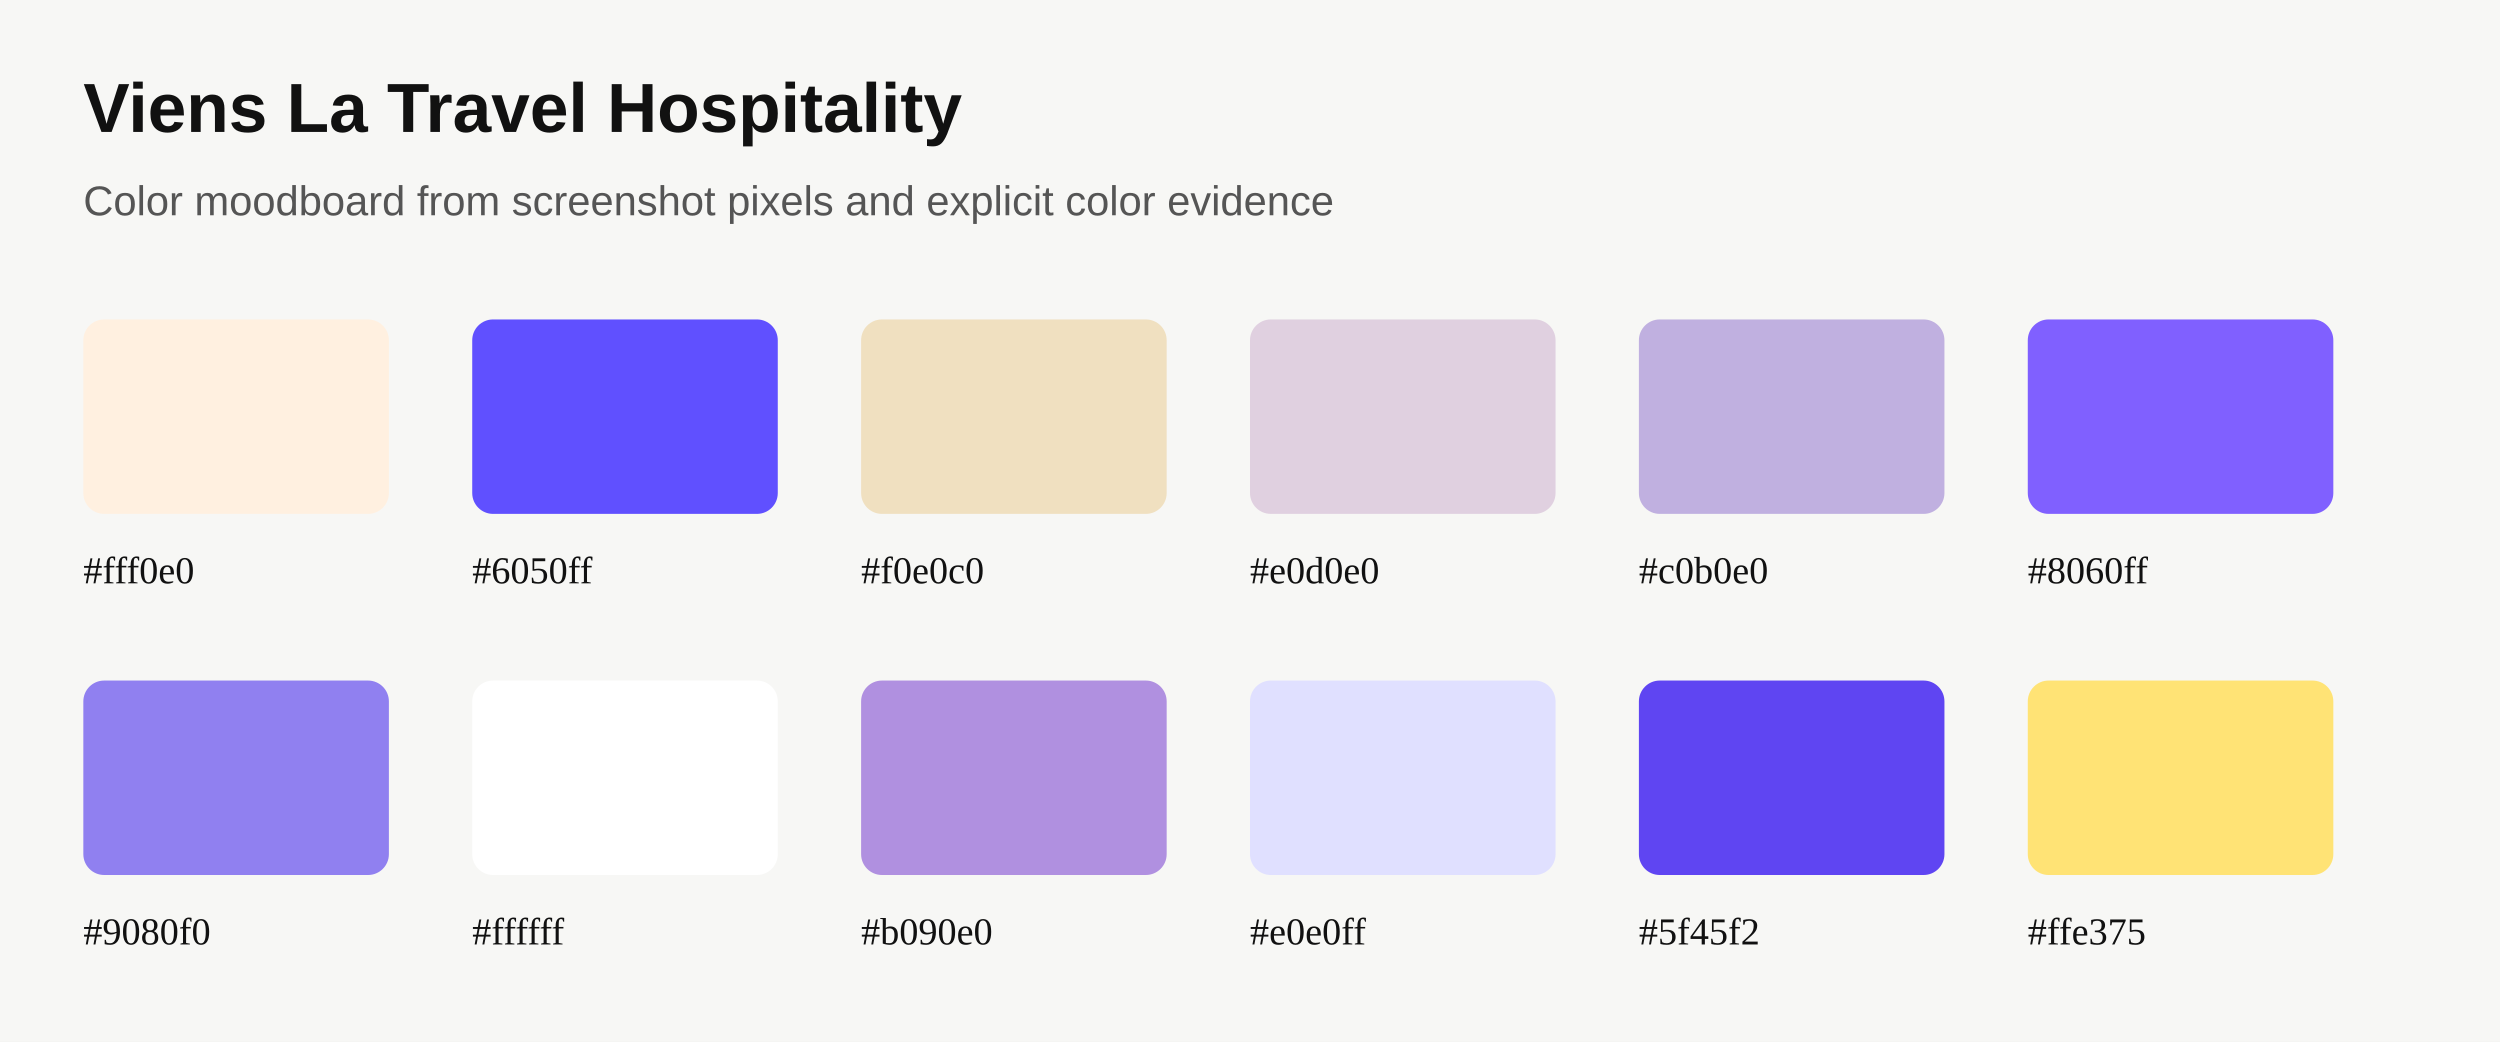
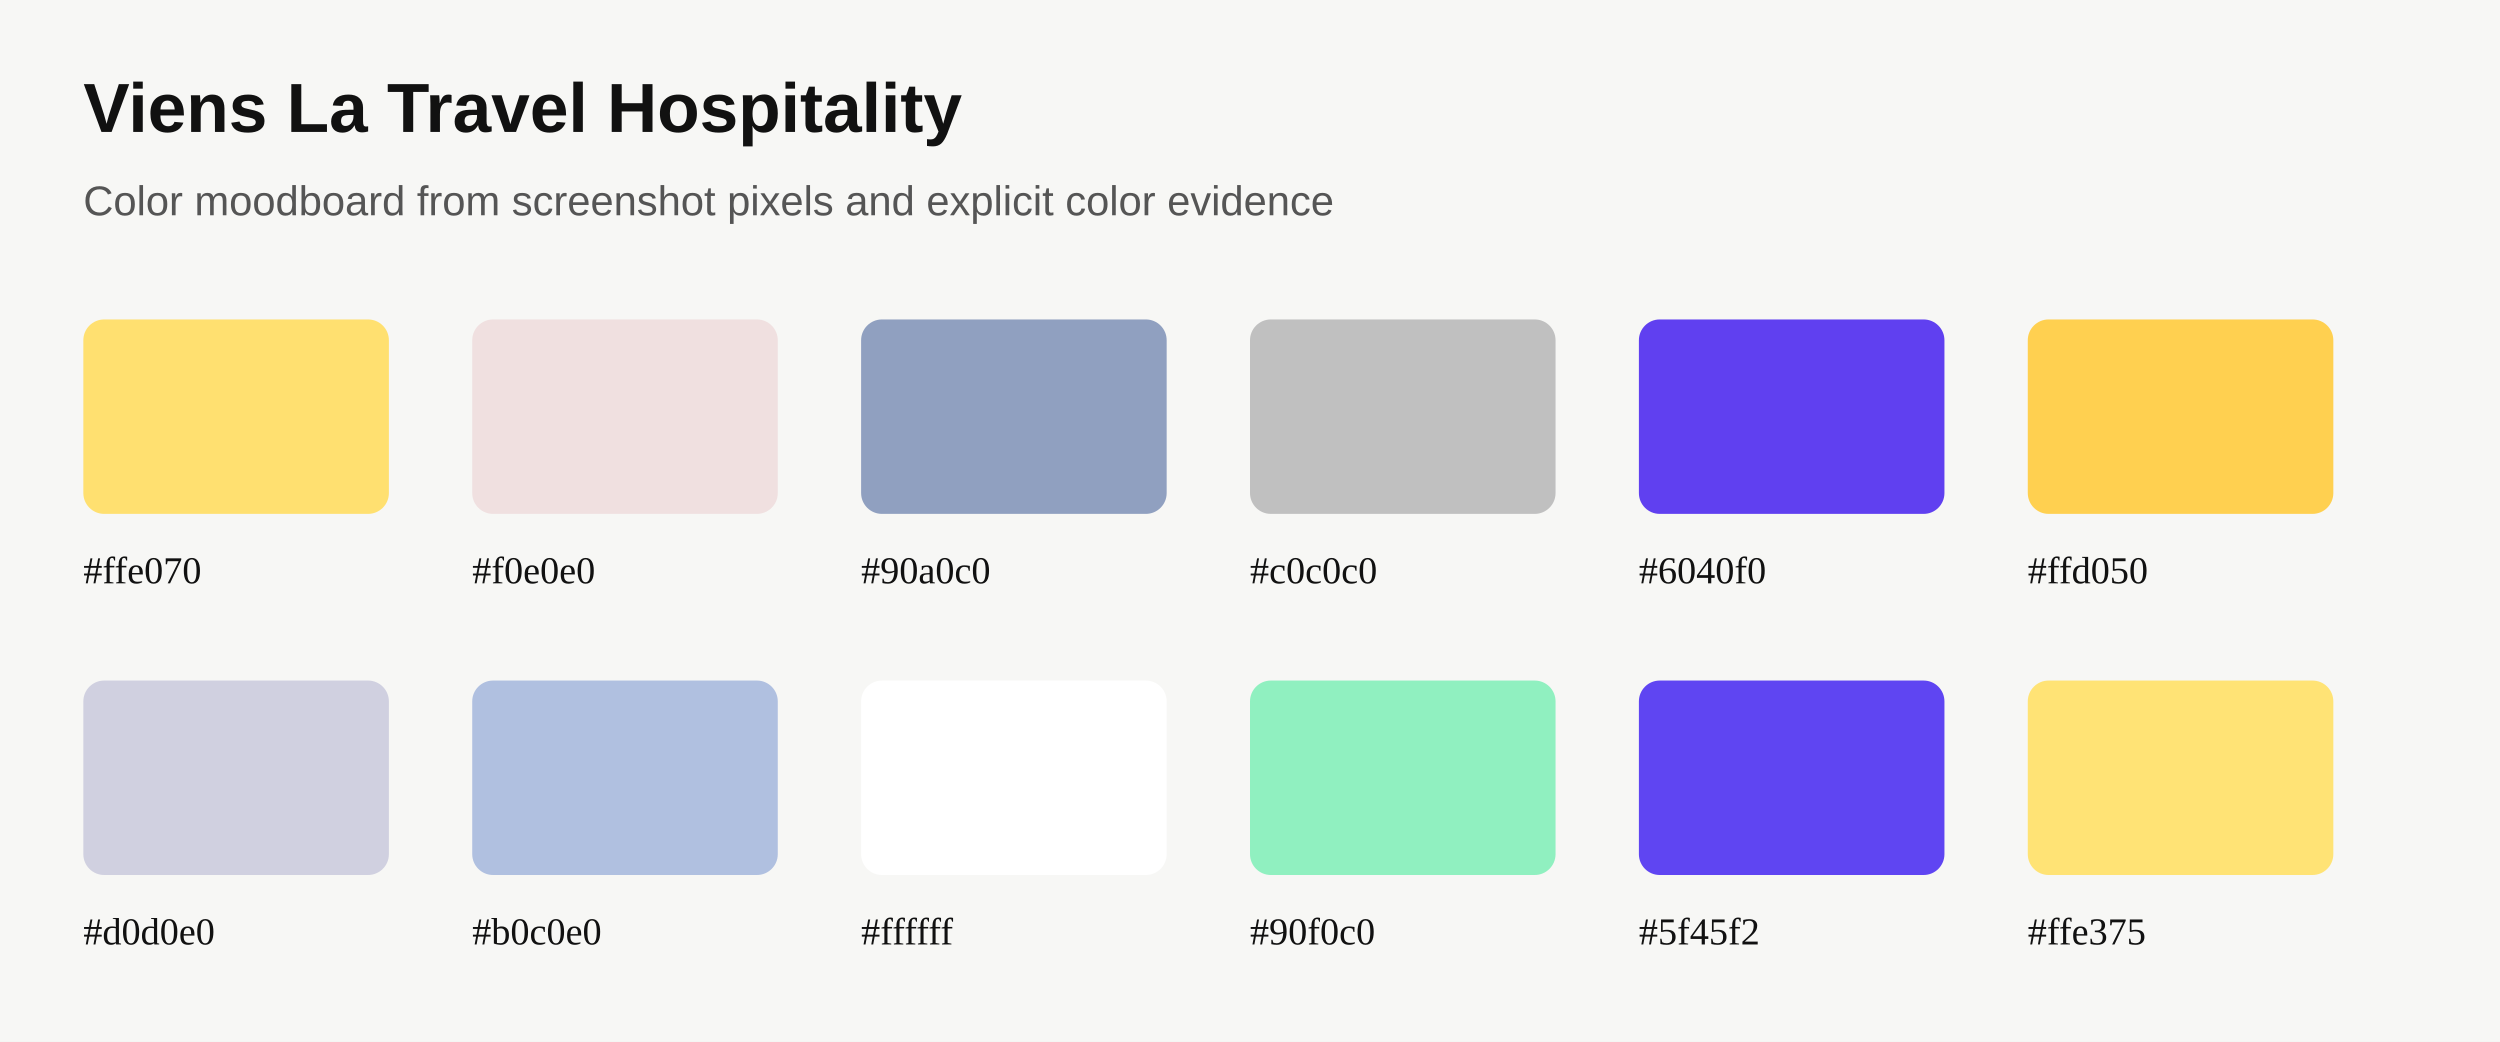
<svg xmlns="http://www.w3.org/2000/svg" width="720" height="300" viewBox="0 0 720 300">
  <rect width="720" height="300" fill="#f7f7f5" />
  <text x="24" y="38" font-family="Arial, sans-serif" font-size="20" font-weight="700" fill="#111">Viens La Travel Hospitality</text>
  <text x="24" y="62" font-family="Arial, sans-serif" font-size="12" fill="#555">Color moodboard from screenshot pixels and explicit color evidence</text>
-   <rect x="24" y="92" width="88" height="56" rx="6" fill="#fff0e0" />
-   <text x="24" y="168" font-size="11" fill="#111">#fff0e0</text>
-   <rect x="136" y="92" width="88" height="56" rx="6" fill="#6050ff" />
-   <text x="136" y="168" font-size="11" fill="#111">#6050ff</text>
-   <rect x="248" y="92" width="88" height="56" rx="6" fill="#f0e0c0" />
-   <text x="248" y="168" font-size="11" fill="#111">#f0e0c0</text>
-   <rect x="360" y="92" width="88" height="56" rx="6" fill="#e0d0e0" />
-   <text x="360" y="168" font-size="11" fill="#111">#e0d0e0</text>
-   <rect x="472" y="92" width="88" height="56" rx="6" fill="#c0b0e0" />
-   <text x="472" y="168" font-size="11" fill="#111">#c0b0e0</text>
-   <rect x="584" y="92" width="88" height="56" rx="6" fill="#8060ff" />
-   <text x="584" y="168" font-size="11" fill="#111">#8060ff</text>
-   <rect x="24" y="196" width="88" height="56" rx="6" fill="#9080f0" />
-   <text x="24" y="272" font-size="11" fill="#111">#9080f0</text>
-   <rect x="136" y="196" width="88" height="56" rx="6" fill="#ffffff" />
-   <text x="136" y="272" font-size="11" fill="#111">#ffffff</text>
-   <rect x="248" y="196" width="88" height="56" rx="6" fill="#b090e0" />
-   <text x="248" y="272" font-size="11" fill="#111">#b090e0</text>
-   <rect x="360" y="196" width="88" height="56" rx="6" fill="#e0e0ff" />
-   <text x="360" y="272" font-size="11" fill="#111">#e0e0ff</text>
+   <rect x="24" y="92" width="88" height="56" rx="6" fill="#ffe070" />
+   <text x="24" y="168" font-size="11" fill="#111">#ffe070</text>
+   <rect x="136" y="92" width="88" height="56" rx="6" fill="#f0e0e0" />
+   <text x="136" y="168" font-size="11" fill="#111">#f0e0e0</text>
+   <rect x="248" y="92" width="88" height="56" rx="6" fill="#90a0c0" />
+   <text x="248" y="168" font-size="11" fill="#111">#90a0c0</text>
+   <rect x="360" y="92" width="88" height="56" rx="6" fill="#c0c0c0" />
+   <text x="360" y="168" font-size="11" fill="#111">#c0c0c0</text>
+   <rect x="472" y="92" width="88" height="56" rx="6" fill="#6040f0" />
+   <text x="472" y="168" font-size="11" fill="#111">#6040f0</text>
+   <rect x="584" y="92" width="88" height="56" rx="6" fill="#ffd050" />
+   <text x="584" y="168" font-size="11" fill="#111">#ffd050</text>
+   <rect x="24" y="196" width="88" height="56" rx="6" fill="#d0d0e0" />
+   <text x="24" y="272" font-size="11" fill="#111">#d0d0e0</text>
+   <rect x="136" y="196" width="88" height="56" rx="6" fill="#b0c0e0" />
+   <text x="136" y="272" font-size="11" fill="#111">#b0c0e0</text>
+   <rect x="248" y="196" width="88" height="56" rx="6" fill="#ffffff" />
+   <text x="248" y="272" font-size="11" fill="#111">#ffffff</text>
+   <rect x="360" y="196" width="88" height="56" rx="6" fill="#90f0c0" />
+   <text x="360" y="272" font-size="11" fill="#111">#90f0c0</text>
  <rect x="472" y="196" width="88" height="56" rx="6" fill="#5f45f2" />
  <text x="472" y="272" font-size="11" fill="#111">#5f45f2</text>
  <rect x="584" y="196" width="88" height="56" rx="6" fill="#ffe375" />
  <text x="584" y="272" font-size="11" fill="#111">#ffe375</text>
</svg>
